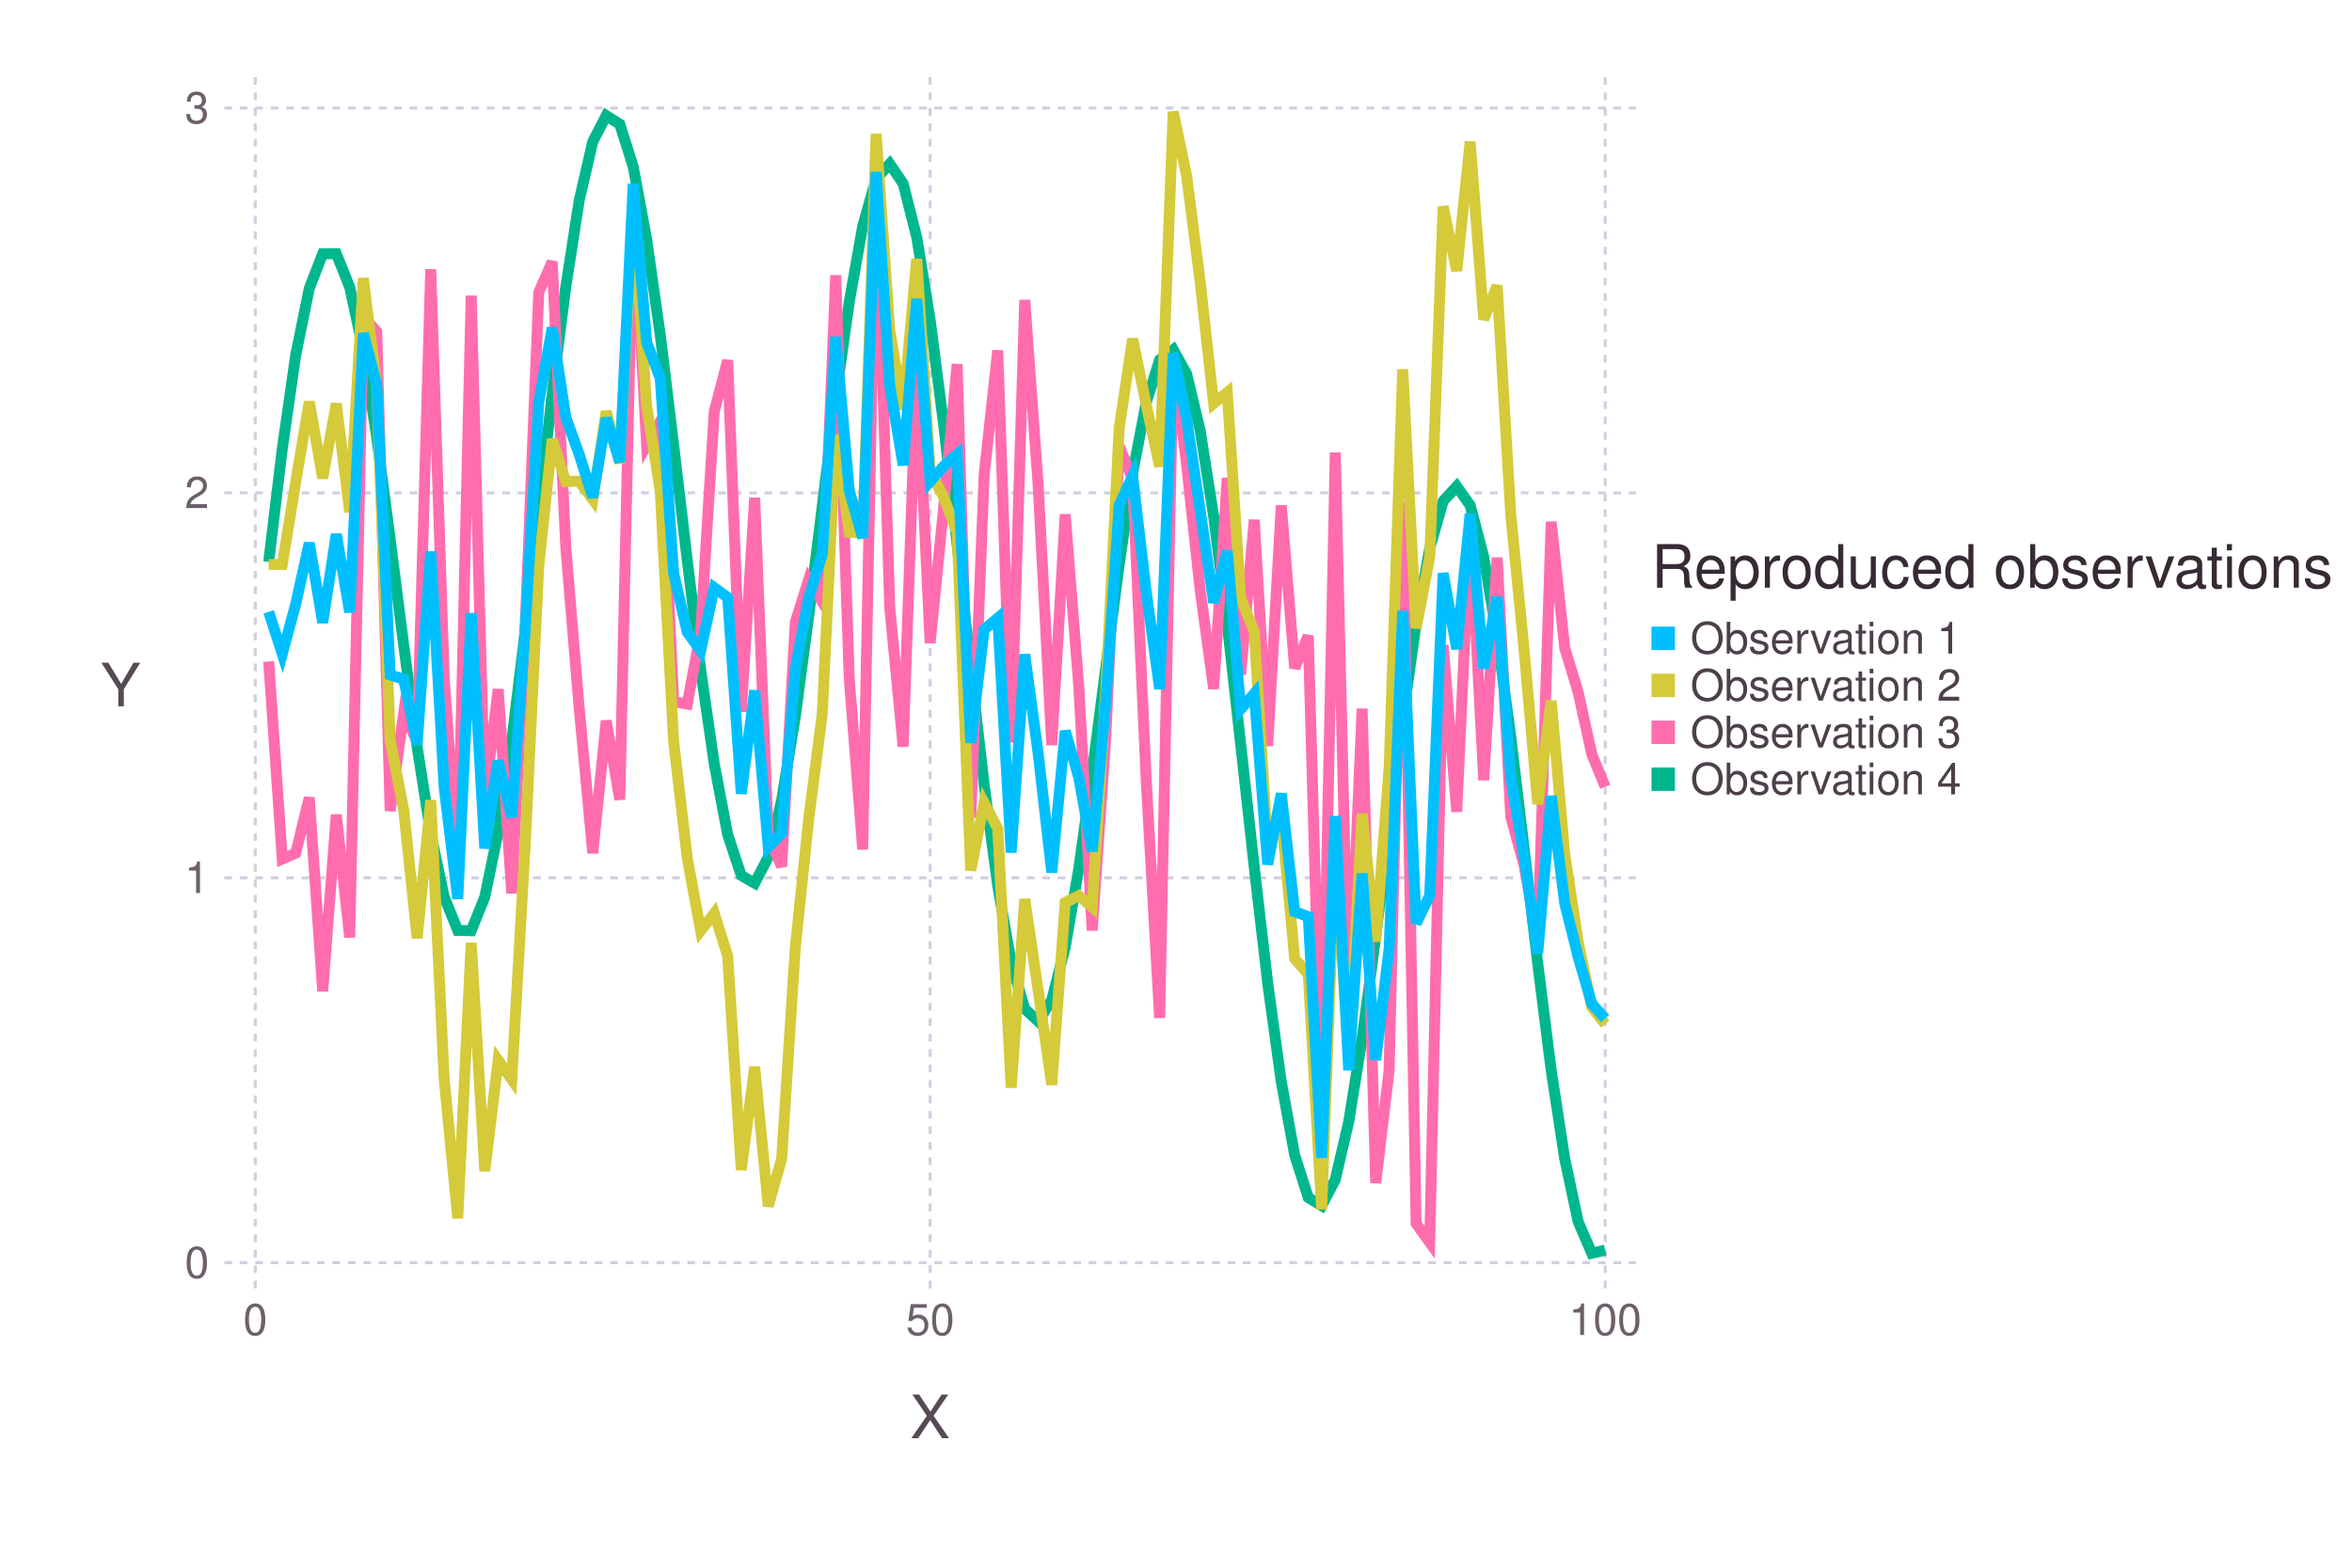
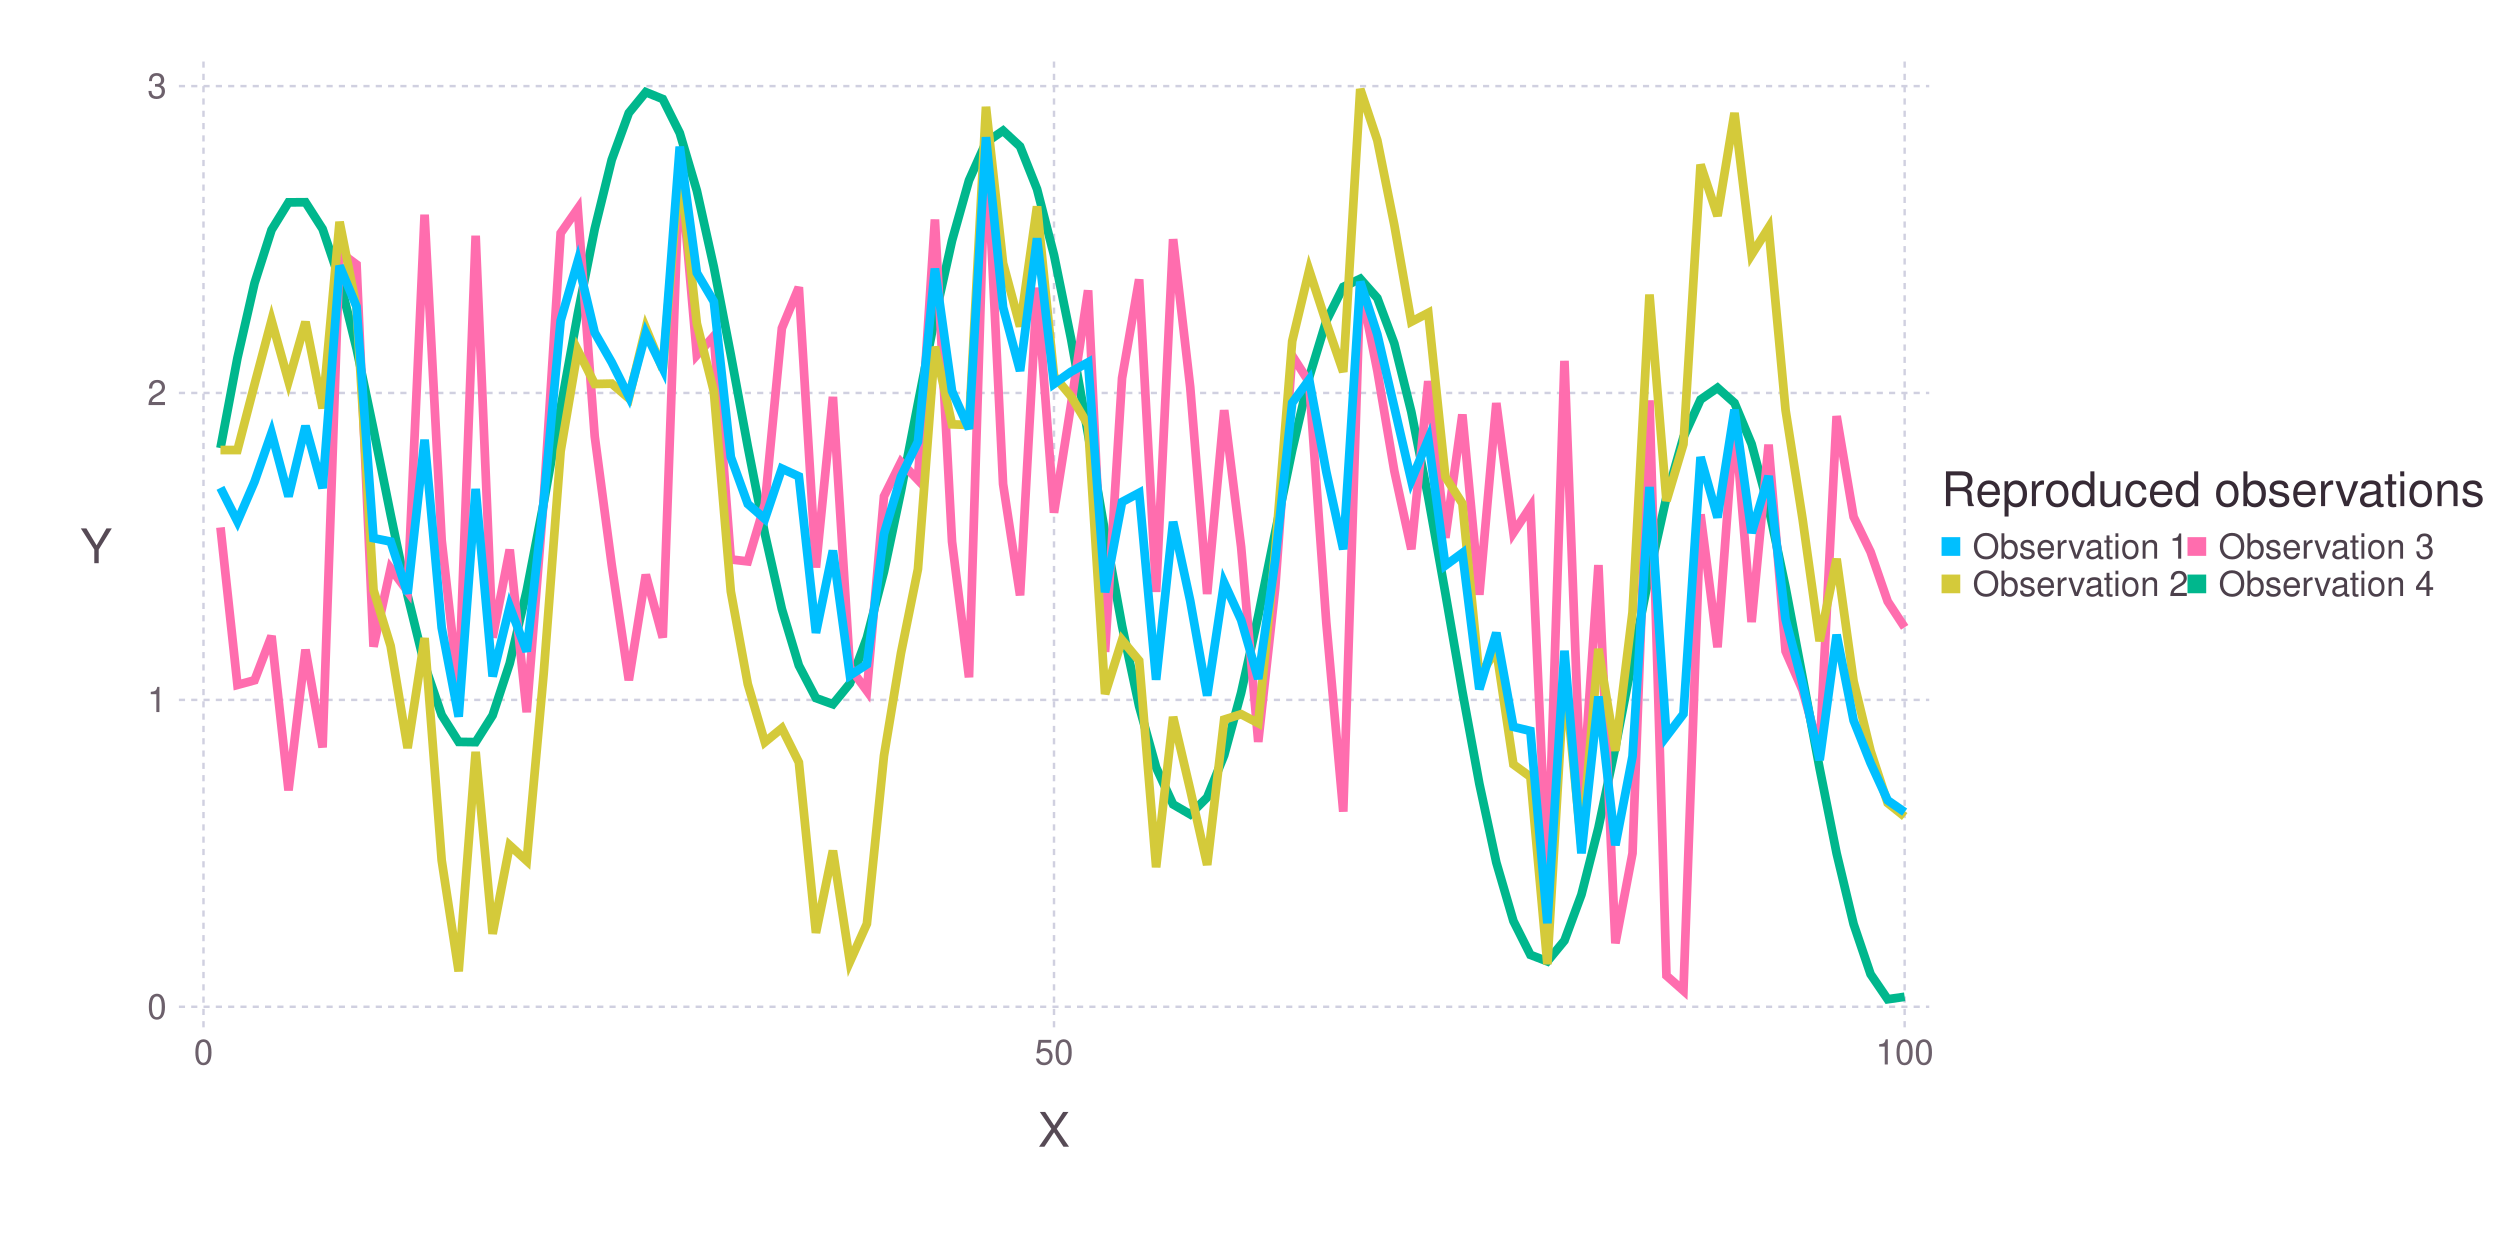
- <svg xmlns="http://www.w3.org/2000/svg" version="1.2" width="152.4mm" height="101.6mm" viewBox="0 0 152.4 101.6" stroke="none" fill="#000000" stroke-width="0.3" font-size="3.88">
+ <svg xmlns="http://www.w3.org/2000/svg" version="1.2" width="203.2mm" height="101.6mm" viewBox="0 0 203.2 101.6" stroke="none" fill="#000000" stroke-width="0.3" font-size="3.88">
  <g class="plotroot xscalable yscalable" id="img-59fa39fe-1">
    <g font-size="3.88" font-family="'PT Sans','Helvetica Neue','Helvetica',sans-serif" fill="#564A55" stroke="#000000" stroke-opacity="0.000" id="img-59fa39fe-2">
-       <text x="60.27" y="90.88" text-anchor="middle" dy="0.6em">X</text>
+       <text x="85.67" y="90.88" text-anchor="middle" dy="0.6em">X</text>
    </g>
    <g class="guide xlabels" font-size="2.82" font-family="'PT Sans Caption','Helvetica Neue','Helvetica',sans-serif" fill="#6C606B" id="img-59fa39fe-3">
      <text x="16.54" y="84.83" text-anchor="middle" dy="0.6em">0</text>
-       <text x="60.27" y="84.83" text-anchor="middle" dy="0.6em">50</text>
-       <text x="104.01" y="84.83" text-anchor="middle" dy="0.6em">100</text>
+       <text x="85.67" y="84.83" text-anchor="middle" dy="0.6em">50</text>
+       <text x="154.81" y="84.83" text-anchor="middle" dy="0.6em">100</text>
    </g>
    <g class="guide colorkey" id="img-59fa39fe-4">
      <g fill="#4C404B" font-size="2.82" font-family="'PT Sans','Helvetica Neue','Helvetica',sans-serif" id="img-59fa39fe-5">
-         <text x="109.53" y="41.37" dy="0.35em" id="img-59fa39fe-6" class="color_Observation_1">Observation 1</text>
-         <text x="109.53" y="44.42" dy="0.35em" id="img-59fa39fe-7" class="color_Observation_2">Observation 2</text>
-         <text x="109.53" y="47.46" dy="0.35em" id="img-59fa39fe-8" class="color_Observation_3">Observation 3</text>
-         <text x="109.53" y="50.5" dy="0.35em" id="img-59fa39fe-9" class="color_Observation_4">Observation 4</text>
+         <text x="180.32" y="44.42" dy="0.35em" id="img-59fa39fe-6" class="color_Observation_3">Observation 3</text>
+         <text x="180.32" y="47.46" dy="0.35em" id="img-59fa39fe-7" class="color_Observation_4">Observation 4</text>
      </g>
-       <g stroke="#000000" stroke-opacity="0.000" id="img-59fa39fe-10">
-         <rect x="107.01" y="40.61" width="1.52" height="1.52" id="img-59fa39fe-11" fill="#00BFFF" class="color_Observation_1" />
-         <rect x="107.01" y="43.66" width="1.52" height="1.52" id="img-59fa39fe-12" fill="#D4CA3A" class="color_Observation_2" />
-         <rect x="107.01" y="46.7" width="1.52" height="1.52" id="img-59fa39fe-13" fill="#FF6DAE" class="color_Observation_3" />
-         <rect x="107.01" y="49.74" width="1.52" height="1.52" id="img-59fa39fe-14" fill="#00B78D" class="color_Observation_4" />
+       <g stroke="#000000" stroke-opacity="0.000" id="img-59fa39fe-8">
+         <rect x="177.8" y="43.66" width="1.52" height="1.52" id="img-59fa39fe-9" fill="#FF6DAE" class="color_Observation_3" />
+         <rect x="177.8" y="46.7" width="1.52" height="1.52" id="img-59fa39fe-10" fill="#00B78D" class="color_Observation_4" />
      </g>
-       <g fill="#362A35" font-size="3.88" font-family="'PT Sans','Helvetica Neue','Helvetica',sans-serif" stroke="#000000" stroke-opacity="0.000" id="img-59fa39fe-15">
-         <text x="107.01" y="38.09" id="img-59fa39fe-16">Reproduced observations</text>
+       <g fill="#4C404B" font-size="2.82" font-family="'PT Sans','Helvetica Neue','Helvetica',sans-serif" id="img-59fa39fe-11">
+         <text x="160.33" y="44.42" dy="0.35em" id="img-59fa39fe-12" class="color_Observation_1">Observation 1</text>
+         <text x="160.33" y="47.46" dy="0.35em" id="img-59fa39fe-13" class="color_Observation_2">Observation 2</text>
+       </g>
+       <g stroke="#000000" stroke-opacity="0.000" id="img-59fa39fe-14">
+         <rect x="157.81" y="43.66" width="1.52" height="1.52" id="img-59fa39fe-15" fill="#00BFFF" class="color_Observation_1" />
+         <rect x="157.81" y="46.7" width="1.52" height="1.52" id="img-59fa39fe-16" fill="#D4CA3A" class="color_Observation_2" />
+       </g>
+       <g fill="#362A35" font-size="3.88" font-family="'PT Sans','Helvetica Neue','Helvetica',sans-serif" stroke="#000000" stroke-opacity="0.000" id="img-59fa39fe-17">
+         <text x="157.81" y="41.14" id="img-59fa39fe-18">Reproduced observations</text>
      </g>
    </g>
-     <g clip-path="url(#img-59fa39fe-17)">
-       <g id="img-59fa39fe-18">
-         <g pointer-events="visible" opacity="1" fill="#000000" fill-opacity="0.000" stroke="#000000" stroke-opacity="0.000" class="guide background" id="img-59fa39fe-19">
-           <rect x="14.54" y="5" width="91.47" height="78.83" id="img-59fa39fe-20" />
+     <g clip-path="url(#img-59fa39fe-19)">
+       <g id="img-59fa39fe-20">
+         <g pointer-events="visible" opacity="1" fill="#000000" fill-opacity="0.000" stroke="#000000" stroke-opacity="0.000" class="guide background" id="img-59fa39fe-21">
+           <rect x="14.54" y="5" width="142.27" height="78.83" id="img-59fa39fe-22" />
        </g>
-         <g class="guide ygridlines xfixed" stroke-dasharray="0.5,0.5" stroke-width="0.2" stroke="#D0D0E0" id="img-59fa39fe-21">
-           <path fill="none" d="M14.54,81.83 L 106.01 81.83" id="img-59fa39fe-22" />
-           <path fill="none" d="M14.54,56.89 L 106.01 56.89" id="img-59fa39fe-23" />
-           <path fill="none" d="M14.54,31.94 L 106.01 31.94" id="img-59fa39fe-24" />
-           <path fill="none" d="M14.54,7 L 106.01 7" id="img-59fa39fe-25" />
+         <g class="guide ygridlines xfixed" stroke-dasharray="0.5,0.5" stroke-width="0.2" stroke="#D0D0E0" id="img-59fa39fe-23">
+           <path fill="none" d="M14.54,81.83 L 156.81 81.83" id="img-59fa39fe-24" />
+           <path fill="none" d="M14.54,56.89 L 156.81 56.89" id="img-59fa39fe-25" />
+           <path fill="none" d="M14.54,31.94 L 156.81 31.94" id="img-59fa39fe-26" />
+           <path fill="none" d="M14.54,7 L 156.81 7" id="img-59fa39fe-27" />
        </g>
-         <g class="guide xgridlines yfixed" stroke-dasharray="0.5,0.5" stroke-width="0.2" stroke="#D0D0E0" id="img-59fa39fe-26">
-           <path fill="none" d="M16.54,5 L 16.54 83.83" id="img-59fa39fe-27" />
-           <path fill="none" d="M60.27,5 L 60.27 83.83" id="img-59fa39fe-28" />
-           <path fill="none" d="M104.01,5 L 104.01 83.83" id="img-59fa39fe-29" />
+         <g class="guide xgridlines yfixed" stroke-dasharray="0.5,0.5" stroke-width="0.2" stroke="#D0D0E0" id="img-59fa39fe-28">
+           <path fill="none" d="M16.54,5 L 16.54 83.83" id="img-59fa39fe-29" />
+           <path fill="none" d="M85.67,5 L 85.67 83.83" id="img-59fa39fe-30" />
+           <path fill="none" d="M154.81,5 L 154.81 83.83" id="img-59fa39fe-31" />
        </g>
-         <g class="plotpanel" id="img-59fa39fe-30">
-           <g stroke-width="0.71" fill="#000000" fill-opacity="0.000" class="geometry color_Observation_4" stroke-dasharray="none" stroke="#00B78D" id="img-59fa39fe-31">
-             <path fill="none" d="M17.41,36.42 L 18.29 29.09 19.16 23.01 20.04 18.69 20.91 16.45 21.79 16.44 22.66 18.61 23.54 22.71 24.41 28.33 25.28 34.92 26.16 41.83 27.03 48.41 27.91 54.03 28.78 58.12 29.66 60.3 30.53 60.32 31.41 58.14 32.28 53.92 33.16 48.01 34.03 40.89 34.91 33.18 35.78 25.53 36.66 18.6 37.53 12.99 38.41 9.18 39.28 7.49 40.16 8.05 41.03 10.81 41.9 15.5 42.78 21.7 43.65 28.84 44.53 36.3 45.4 43.4 46.28 49.51 47.15 54.09 48.03 56.74 48.9 57.24 49.78 55.55 50.65 51.84 51.53 46.46 52.4 39.92 53.28 32.81 54.15 25.81 55.03 19.56 55.9 14.66 56.77 11.58 57.65 10.62 58.52 11.9 59.4 15.37 60.27 20.73 61.15 27.56 62.02 35.3 62.9 43.29 63.77 50.87 64.65 57.41 65.52 62.38 66.4 65.38 67.27 66.19 68.15 64.81 69.02 61.39 69.9 56.31 70.77 50.06 71.65 43.26 72.52 36.58 73.39 30.66 74.27 26.09 75.14 23.32 76.02 22.66 76.89 24.23 77.77 27.92 78.64 33.47 79.52 40.43 80.39 48.22 81.27 56.2 82.14 63.7 83.02 70.1 83.89 74.86 84.77 77.61 85.64 78.14 86.52 76.45 87.39 72.71 88.26 67.29 89.14 60.72 90.01 53.61 90.89 46.62 91.76 40.41 92.64 35.54 93.51 32.48 94.39 31.52 95.26 32.75 96.14 36.09 97.01 41.24 97.89 47.74 98.76 55.04 99.64 62.46 100.51 69.36 101.39 75.11 102.26 79.18 103.14 81.22 104.01 81.02" id="img-59fa39fe-32" />
+         <g class="plotpanel" id="img-59fa39fe-32">
+           <g stroke-width="0.71" fill="#000000" fill-opacity="0.000" class="geometry color_Observation_4" stroke-dasharray="none" stroke="#00B78D" id="img-59fa39fe-33">
+             <path fill="none" d="M17.92,36.42 L 19.3 29.09 20.69 23.01 22.07 18.69 23.45 16.45 24.83 16.44 26.22 18.61 27.6 22.71 28.98 28.33 30.36 34.92 31.75 41.83 33.13 48.41 34.51 54.03 35.9 58.12 37.28 60.3 38.66 60.32 40.04 58.14 41.43 53.92 42.81 48.01 44.19 40.89 45.57 33.18 46.96 25.53 48.34 18.6 49.72 12.99 51.11 9.18 52.49 7.49 53.87 8.05 55.25 10.81 56.64 15.5 58.02 21.7 59.4 28.84 60.78 36.3 62.17 43.4 63.55 49.51 64.93 54.09 66.32 56.74 67.7 57.24 69.08 55.55 70.46 51.84 71.85 46.46 73.23 39.92 74.61 32.81 75.99 25.81 77.38 19.56 78.76 14.66 80.14 11.58 81.53 10.62 82.91 11.9 84.29 15.37 85.67 20.73 87.06 27.56 88.44 35.3 89.82 43.29 91.2 50.87 92.59 57.41 93.97 62.38 95.35 65.38 96.74 66.19 98.12 64.81 99.5 61.39 100.88 56.31 102.27 50.06 103.65 43.26 105.03 36.58 106.41 30.66 107.8 26.09 109.18 23.32 110.56 22.66 111.95 24.23 113.33 27.92 114.71 33.47 116.09 40.43 117.48 48.22 118.86 56.2 120.24 63.7 121.62 70.1 123.01 74.86 124.39 77.61 125.77 78.14 127.16 76.45 128.54 72.71 129.92 67.29 131.3 60.72 132.69 53.61 134.07 46.62 135.45 40.41 136.83 35.54 138.22 32.48 139.6 31.52 140.98 32.75 142.37 36.09 143.75 41.24 145.13 47.74 146.51 55.04 147.9 62.46 149.28 69.36 150.66 75.11 152.04 79.18 153.43 81.22 154.81 81.02" id="img-59fa39fe-34" />
          </g>
-           <g stroke-width="0.71" fill="#000000" fill-opacity="0.000" class="geometry color_Observation_3" stroke-dasharray="none" stroke="#FF6DAE" id="img-59fa39fe-33">
-             <path fill="none" d="M17.41,42.87 L 18.29 55.67 19.16 55.29 20.04 51.69 20.91 64.24 21.79 52.8 22.66 60.75 23.54 20.48 24.41 21.5 25.28 52.56 26.16 46.2 27.03 48.06 27.91 17.45 28.78 43.92 29.66 56.21 30.53 19.16 31.41 51.82 32.28 44.67 33.16 57.89 34.03 40.66 34.91 18.95 35.78 16.96 36.66 35.47 37.53 45.91 38.41 55.29 39.28 46.71 40.16 51.82 41.03 13.03 41.9 28.86 42.78 27.32 43.65 45.47 44.53 45.63 45.4 40.96 46.28 26.68 47.15 23.35 48.03 46.13 48.9 32.26 49.78 54.26 50.65 56.15 51.53 40.34 52.4 37.56 53.28 39.01 54.15 17.84 55.03 44.02 55.9 55.05 56.77 10.73 57.65 39.34 58.52 48.39 59.4 23.38 60.27 41.67 61.15 32.85 62.02 23.6 62.9 52.99 63.77 30.74 64.65 22.71 65.52 48.11 66.4 19.44 67.27 31.46 68.15 48.28 69.02 33.34 69.9 44.47 70.77 60.3 71.65 47.8 72.52 28.91 73.39 31.07 74.27 50.59 75.14 65.97 76.02 23.13 76.89 30.14 77.77 38.28 78.64 44.64 79.52 30.98 80.39 43.71 81.27 33.69 82.14 48.34 83.02 32.76 83.89 43.3 84.77 41.2 85.64 71.93 86.52 29.33 87.39 66.02 88.26 45.93 89.14 76.67 90.01 69.36 90.89 32.54 91.76 79.3 92.64 80.52 93.51 41.81 94.39 52.61 95.26 33.85 96.14 50.56 97.01 36.14 97.89 52.93 98.76 56.09 99.64 61.1 100.51 33.82 101.39 42.01 102.26 44.86 103.14 48.88 104.01 50.99" id="img-59fa39fe-34" />
+           <g stroke-width="0.71" fill="#000000" fill-opacity="0.000" class="geometry color_Observation_3" stroke-dasharray="none" stroke="#FF6DAE" id="img-59fa39fe-35">
+             <path fill="none" d="M17.92,42.87 L 19.3 55.67 20.69 55.29 22.07 51.69 23.45 64.24 24.83 52.8 26.22 60.75 27.6 20.48 28.98 21.5 30.36 52.56 31.75 46.2 33.13 48.06 34.51 17.45 35.9 43.92 37.28 56.21 38.66 19.16 40.04 51.82 41.43 44.67 42.81 57.89 44.19 40.66 45.57 18.95 46.96 16.96 48.34 35.47 49.72 45.91 51.11 55.29 52.49 46.71 53.87 51.82 55.25 13.03 56.64 28.86 58.02 27.32 59.4 45.47 60.78 45.63 62.17 40.96 63.55 26.68 64.93 23.35 66.32 46.13 67.7 32.26 69.08 54.26 70.46 56.15 71.85 40.34 73.23 37.56 74.61 39.01 75.99 17.84 77.38 44.02 78.76 55.05 80.14 10.73 81.53 39.34 82.91 48.39 84.29 23.38 85.67 41.67 87.06 32.85 88.44 23.6 89.82 52.99 91.2 30.74 92.59 22.71 93.97 48.11 95.35 19.44 96.74 31.46 98.12 48.28 99.5 33.34 100.88 44.47 102.27 60.3 103.65 47.8 105.03 28.91 106.41 31.07 107.8 50.59 109.18 65.97 110.56 23.13 111.95 30.14 113.33 38.28 114.71 44.64 116.09 30.98 117.48 43.71 118.86 33.69 120.24 48.34 121.62 32.76 123.01 43.3 124.39 41.2 125.77 71.93 127.16 29.33 128.54 66.02 129.92 45.93 131.3 76.67 132.69 69.36 134.07 32.54 135.45 79.3 136.83 80.52 138.22 41.81 139.6 52.61 140.98 33.85 142.37 50.56 143.75 36.14 145.13 52.93 146.51 56.09 147.9 61.1 149.28 33.82 150.66 42.01 152.04 44.86 153.43 48.88 154.81 50.99" id="img-59fa39fe-36" />
          </g>
-           <g stroke-width="0.71" fill="#000000" fill-opacity="0.000" class="geometry color_Observation_2" stroke-dasharray="none" stroke="#D4CA3A" id="img-59fa39fe-35">
-             <path fill="none" d="M17.41,36.58 L 18.29 36.58 19.16 31.24 20.04 26.04 20.91 30.99 21.79 26.16 22.66 33.19 23.54 18.03 24.41 25.01 25.28 47.96 26.16 52.5 27.03 60.8 27.91 51.86 28.78 69.93 29.66 78.95 30.53 61.11 31.41 75.9 32.28 68.71 33.16 69.96 34.03 54.75 34.91 36.67 35.78 28.47 36.66 31.21 37.53 31.18 38.41 32.37 39.28 26.66 40.16 30.01 41.03 13.55 41.9 26.29 42.78 31.81 43.65 48.07 44.53 55.6 45.4 60.32 46.28 59.19 47.15 61.96 48.03 75.82 48.9 69.14 49.78 78.17 50.65 75.09 51.53 61.43 52.4 53.09 53.28 46.26 54.15 28.18 55.03 34.49 55.9 34.54 56.77 8.68 57.65 21.39 58.52 26.53 59.4 16.78 60.27 30.55 61.15 32.22 62.02 34.54 62.9 56.41 63.77 52.03 64.65 53.7 65.52 70.49 66.4 58.27 67.27 64.19 68.15 70.3 69.02 58.49 69.9 58.05 70.77 58.78 71.65 44.8 72.52 27.73 73.39 21.96 74.27 26.22 75.14 30.23 76.02 7.24 76.89 11.41 77.77 18.29 78.64 26.15 79.52 25.43 80.39 38.76 81.27 40.92 82.14 54.97 83.02 52.82 83.89 62.13 84.77 63.14 85.64 78.37 86.52 54.74 87.39 68.75 88.26 52.74 89.14 61.02 90.01 49.77 90.89 23.94 91.76 40.71 92.64 36.1 93.51 13.38 94.39 17.55 95.26 9.18 96.14 20.7 97.01 18.51 97.89 33.33 98.76 42.17 99.64 52.11 100.51 45.42 101.39 55.37 102.26 61.03 103.14 65.27 104.01 66.37" id="img-59fa39fe-36" />
+           <g stroke-width="0.71" fill="#000000" fill-opacity="0.000" class="geometry color_Observation_2" stroke-dasharray="none" stroke="#D4CA3A" id="img-59fa39fe-37">
+             <path fill="none" d="M17.92,36.58 L 19.3 36.58 20.69 31.24 22.07 26.04 23.45 30.99 24.83 26.16 26.22 33.19 27.6 18.03 28.98 25.01 30.36 47.96 31.75 52.5 33.13 60.8 34.51 51.86 35.9 69.93 37.28 78.95 38.66 61.11 40.04 75.9 41.43 68.71 42.81 69.96 44.19 54.75 45.57 36.67 46.96 28.47 48.34 31.21 49.72 31.18 51.11 32.37 52.49 26.66 53.87 30.01 55.25 13.55 56.64 26.29 58.02 31.81 59.4 48.07 60.78 55.6 62.17 60.32 63.55 59.19 64.93 61.96 66.32 75.82 67.7 69.14 69.08 78.17 70.46 75.09 71.85 61.43 73.23 53.09 74.61 46.26 75.99 28.18 77.38 34.49 78.76 34.54 80.14 8.68 81.53 21.39 82.91 26.53 84.29 16.78 85.67 30.55 87.06 32.22 88.44 34.54 89.82 56.41 91.2 52.03 92.59 53.7 93.97 70.49 95.35 58.27 96.74 64.19 98.12 70.3 99.5 58.49 100.88 58.05 102.27 58.78 103.65 44.8 105.03 27.73 106.41 21.96 107.8 26.22 109.18 30.23 110.56 7.24 111.95 11.41 113.33 18.29 114.71 26.15 116.09 25.43 117.48 38.76 118.86 40.92 120.24 54.97 121.62 52.82 123.01 62.13 124.39 63.14 125.77 78.37 127.16 54.74 128.54 68.75 129.92 52.74 131.3 61.02 132.69 49.77 134.07 23.94 135.45 40.71 136.83 36.1 138.22 13.38 139.6 17.55 140.98 9.18 142.37 20.7 143.75 18.51 145.13 33.33 146.51 42.17 147.9 52.11 149.28 45.42 150.66 55.37 152.04 61.03 153.43 65.27 154.81 66.37" id="img-59fa39fe-38" />
          </g>
-           <g stroke-width="0.71" fill="#000000" fill-opacity="0.000" class="geometry color_Observation_1" stroke-dasharray="none" stroke="#00BFFF" id="img-59fa39fe-37">
-             <path fill="none" d="M17.41,39.65 L 18.29 42.38 19.16 39.15 20.04 35.19 20.91 40.35 21.79 34.62 22.66 39.68 23.54 21.6 24.41 24.92 25.28 43.74 26.16 44.02 27.03 48.24 27.91 35.74 28.78 51.02 29.66 58.25 30.53 39.74 31.41 54.98 32.28 49.3 33.16 52.95 34.03 40.77 34.91 26.06 35.78 21.24 36.66 27.04 37.53 29.45 38.41 32.23 39.28 27.1 40.16 29.94 41.03 11.92 41.9 22.18 42.78 24.51 43.65 37.15 44.53 40.96 45.4 42.18 46.28 38.09 47.15 38.72 48.03 51.44 48.9 44.75 49.78 54.9 50.65 54 51.53 43.4 52.4 38.74 53.28 35.91 54.15 21.83 55.03 31.79 55.9 34.86 56.77 11.15 57.65 24.98 58.52 30.15 59.4 19.37 60.27 31.2 61.15 30.21 62.02 29.45 62.9 48.14 63.77 40.8 64.65 40.06 65.52 55.25 66.4 42.41 67.27 48.83 68.15 56.54 69.02 47.37 69.9 50.39 70.77 55.18 71.65 45.53 72.52 32.74 73.39 30.86 74.27 38.34 75.14 44.65 76.02 22.9 76.89 27.18 77.77 33.1 78.64 39.05 79.52 35.7 80.39 45.96 81.27 44.95 82.14 56.02 83.02 51.43 83.89 59.08 84.77 59.41 85.64 75.04 86.52 52.89 87.39 69.36 88.26 56.61 89.14 68.7 90.01 61.48 90.89 39.58 91.76 59.85 92.64 58.03 93.51 37.15 94.39 42.06 95.26 33.3 96.14 43.32 97.01 38.69 97.89 50.34 98.76 55.56 99.64 61.78 100.51 51.59 101.39 58.56 102.26 62.02 103.14 65.05 104.01 66.01" id="img-59fa39fe-38" />
+           <g stroke-width="0.71" fill="#000000" fill-opacity="0.000" class="geometry color_Observation_1" stroke-dasharray="none" stroke="#00BFFF" id="img-59fa39fe-39">
+             <path fill="none" d="M17.92,39.65 L 19.3 42.38 20.69 39.15 22.07 35.19 23.45 40.35 24.83 34.62 26.22 39.68 27.6 21.6 28.98 24.92 30.36 43.74 31.75 44.02 33.13 48.24 34.51 35.74 35.9 51.02 37.28 58.25 38.66 39.74 40.04 54.98 41.43 49.3 42.81 52.95 44.19 40.77 45.57 26.06 46.96 21.24 48.34 27.04 49.72 29.45 51.11 32.23 52.49 27.1 53.87 29.94 55.25 11.92 56.64 22.18 58.02 24.51 59.4 37.15 60.78 40.96 62.17 42.18 63.55 38.09 64.93 38.72 66.32 51.44 67.7 44.75 69.08 54.9 70.46 54 71.85 43.4 73.23 38.74 74.61 35.91 75.99 21.83 77.38 31.79 78.76 34.86 80.14 11.15 81.53 24.98 82.91 30.15 84.29 19.37 85.67 31.2 87.06 30.21 88.44 29.45 89.82 48.14 91.2 40.8 92.59 40.06 93.97 55.25 95.35 42.41 96.74 48.83 98.12 56.54 99.5 47.37 100.88 50.39 102.27 55.18 103.65 45.53 105.03 32.74 106.41 30.86 107.8 38.34 109.18 44.65 110.56 22.9 111.95 27.18 113.33 33.1 114.71 39.05 116.09 35.7 117.48 45.96 118.86 44.95 120.24 56.02 121.62 51.43 123.01 59.08 124.39 59.41 125.77 75.04 127.16 52.89 128.54 69.36 129.92 56.61 131.3 68.7 132.69 61.48 134.07 39.58 135.45 59.85 136.83 58.03 138.22 37.15 139.6 42.06 140.98 33.3 142.37 43.32 143.75 38.69 145.13 50.34 146.51 55.56 147.9 61.78 149.28 51.59 150.66 58.56 152.04 62.02 153.43 65.05 154.81 66.01" id="img-59fa39fe-40" />
          </g>
        </g>
      </g>
    </g>
-     <g class="guide ylabels" font-size="2.82" font-family="'PT Sans Caption','Helvetica Neue','Helvetica',sans-serif" fill="#6C606B" id="img-59fa39fe-39">
-       <text x="13.54" y="81.83" text-anchor="end" dy="0.35em" id="img-59fa39fe-40">0</text>
-       <text x="13.54" y="56.89" text-anchor="end" dy="0.35em" id="img-59fa39fe-41">1</text>
-       <text x="13.54" y="31.94" text-anchor="end" dy="0.35em" id="img-59fa39fe-42">2</text>
-       <text x="13.54" y="7" text-anchor="end" dy="0.35em" id="img-59fa39fe-43">3</text>
+     <g class="guide ylabels" font-size="2.82" font-family="'PT Sans Caption','Helvetica Neue','Helvetica',sans-serif" fill="#6C606B" id="img-59fa39fe-41">
+       <text x="13.54" y="81.83" text-anchor="end" dy="0.35em" id="img-59fa39fe-42">0</text>
+       <text x="13.54" y="56.89" text-anchor="end" dy="0.35em" id="img-59fa39fe-43">1</text>
+       <text x="13.54" y="31.94" text-anchor="end" dy="0.35em" id="img-59fa39fe-44">2</text>
+       <text x="13.54" y="7" text-anchor="end" dy="0.35em" id="img-59fa39fe-45">3</text>
    </g>
-     <g font-size="3.88" font-family="'PT Sans','Helvetica Neue','Helvetica',sans-serif" fill="#564A55" stroke="#000000" stroke-opacity="0.000" id="img-59fa39fe-44">
-       <text x="9.11" y="44.42" text-anchor="end" dy="0.35em" id="img-59fa39fe-45">Y</text>
+     <g font-size="3.88" font-family="'PT Sans','Helvetica Neue','Helvetica',sans-serif" fill="#564A55" stroke="#000000" stroke-opacity="0.000" id="img-59fa39fe-46">
+       <text x="9.11" y="44.42" text-anchor="end" dy="0.35em" id="img-59fa39fe-47">Y</text>
    </g>
  </g>
  <defs>
-     <clipPath id="img-59fa39fe-17">
-       <path d="M14.54,5 L 106.01 5 106.01 83.83 14.54 83.83" />
+     <clipPath id="img-59fa39fe-19">
+       <path d="M14.54,5 L 156.81 5 156.81 83.83 14.54 83.83" />
    </clipPath>
  </defs>
</svg>
